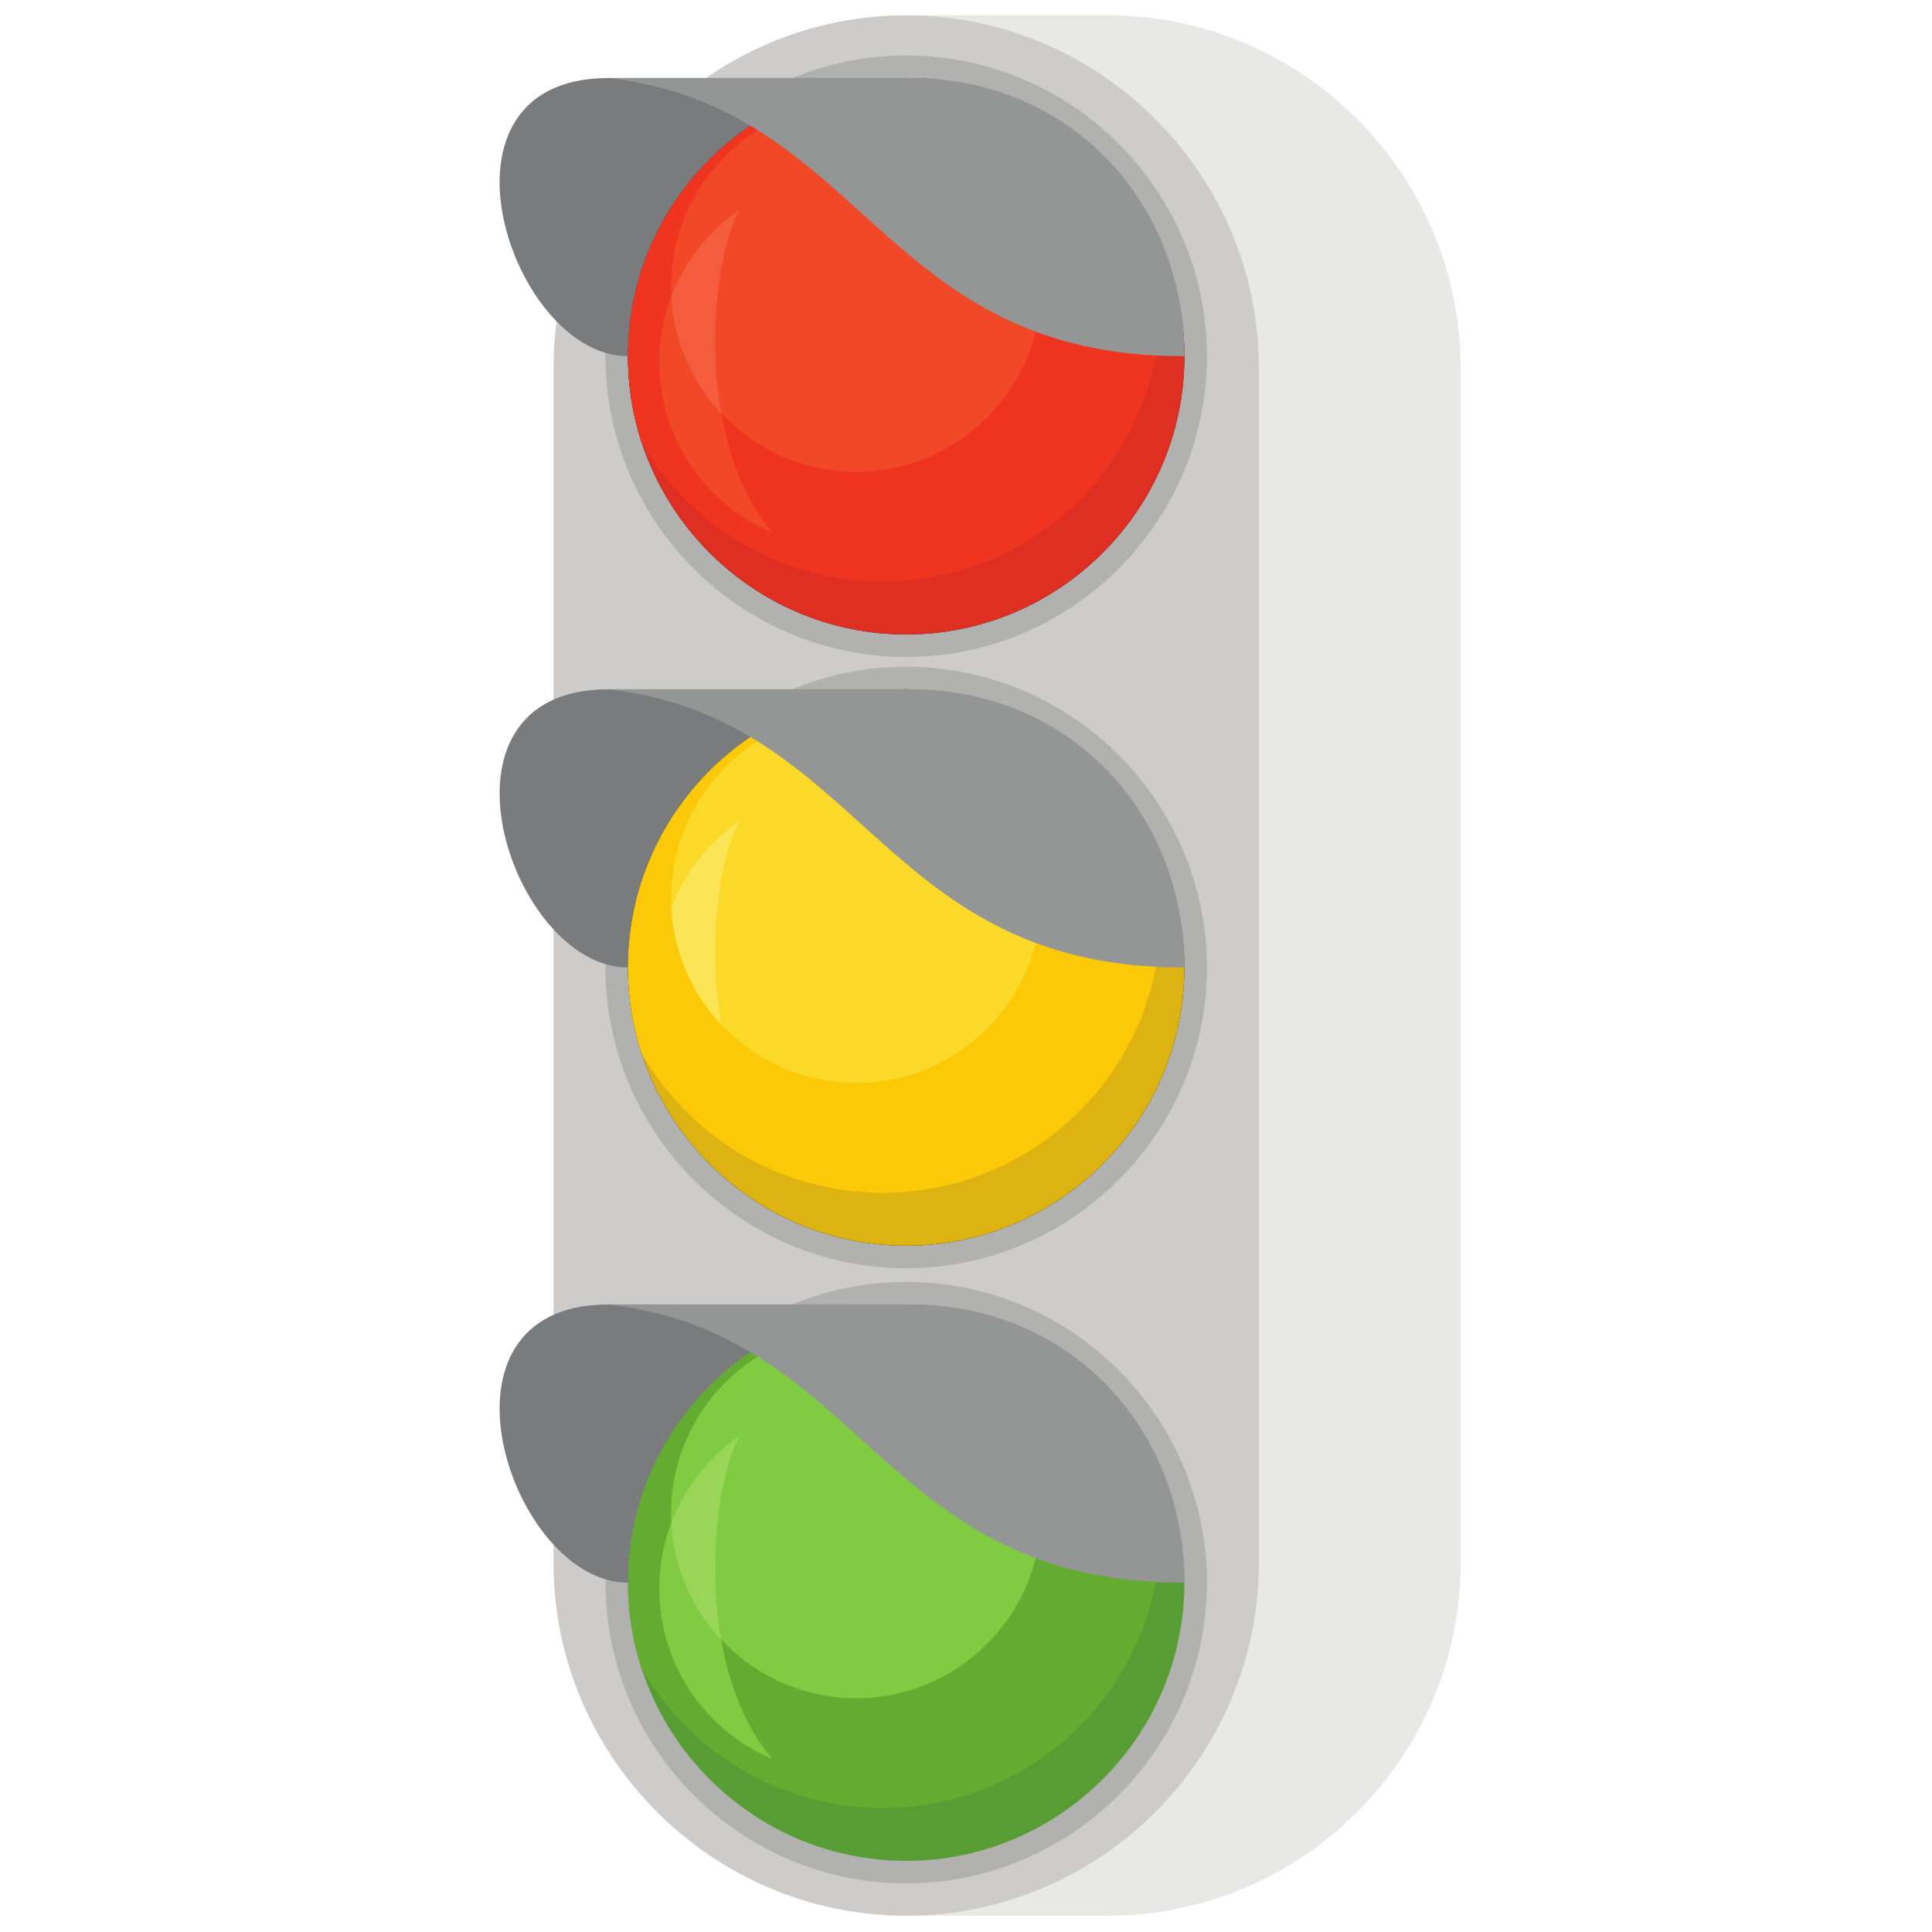
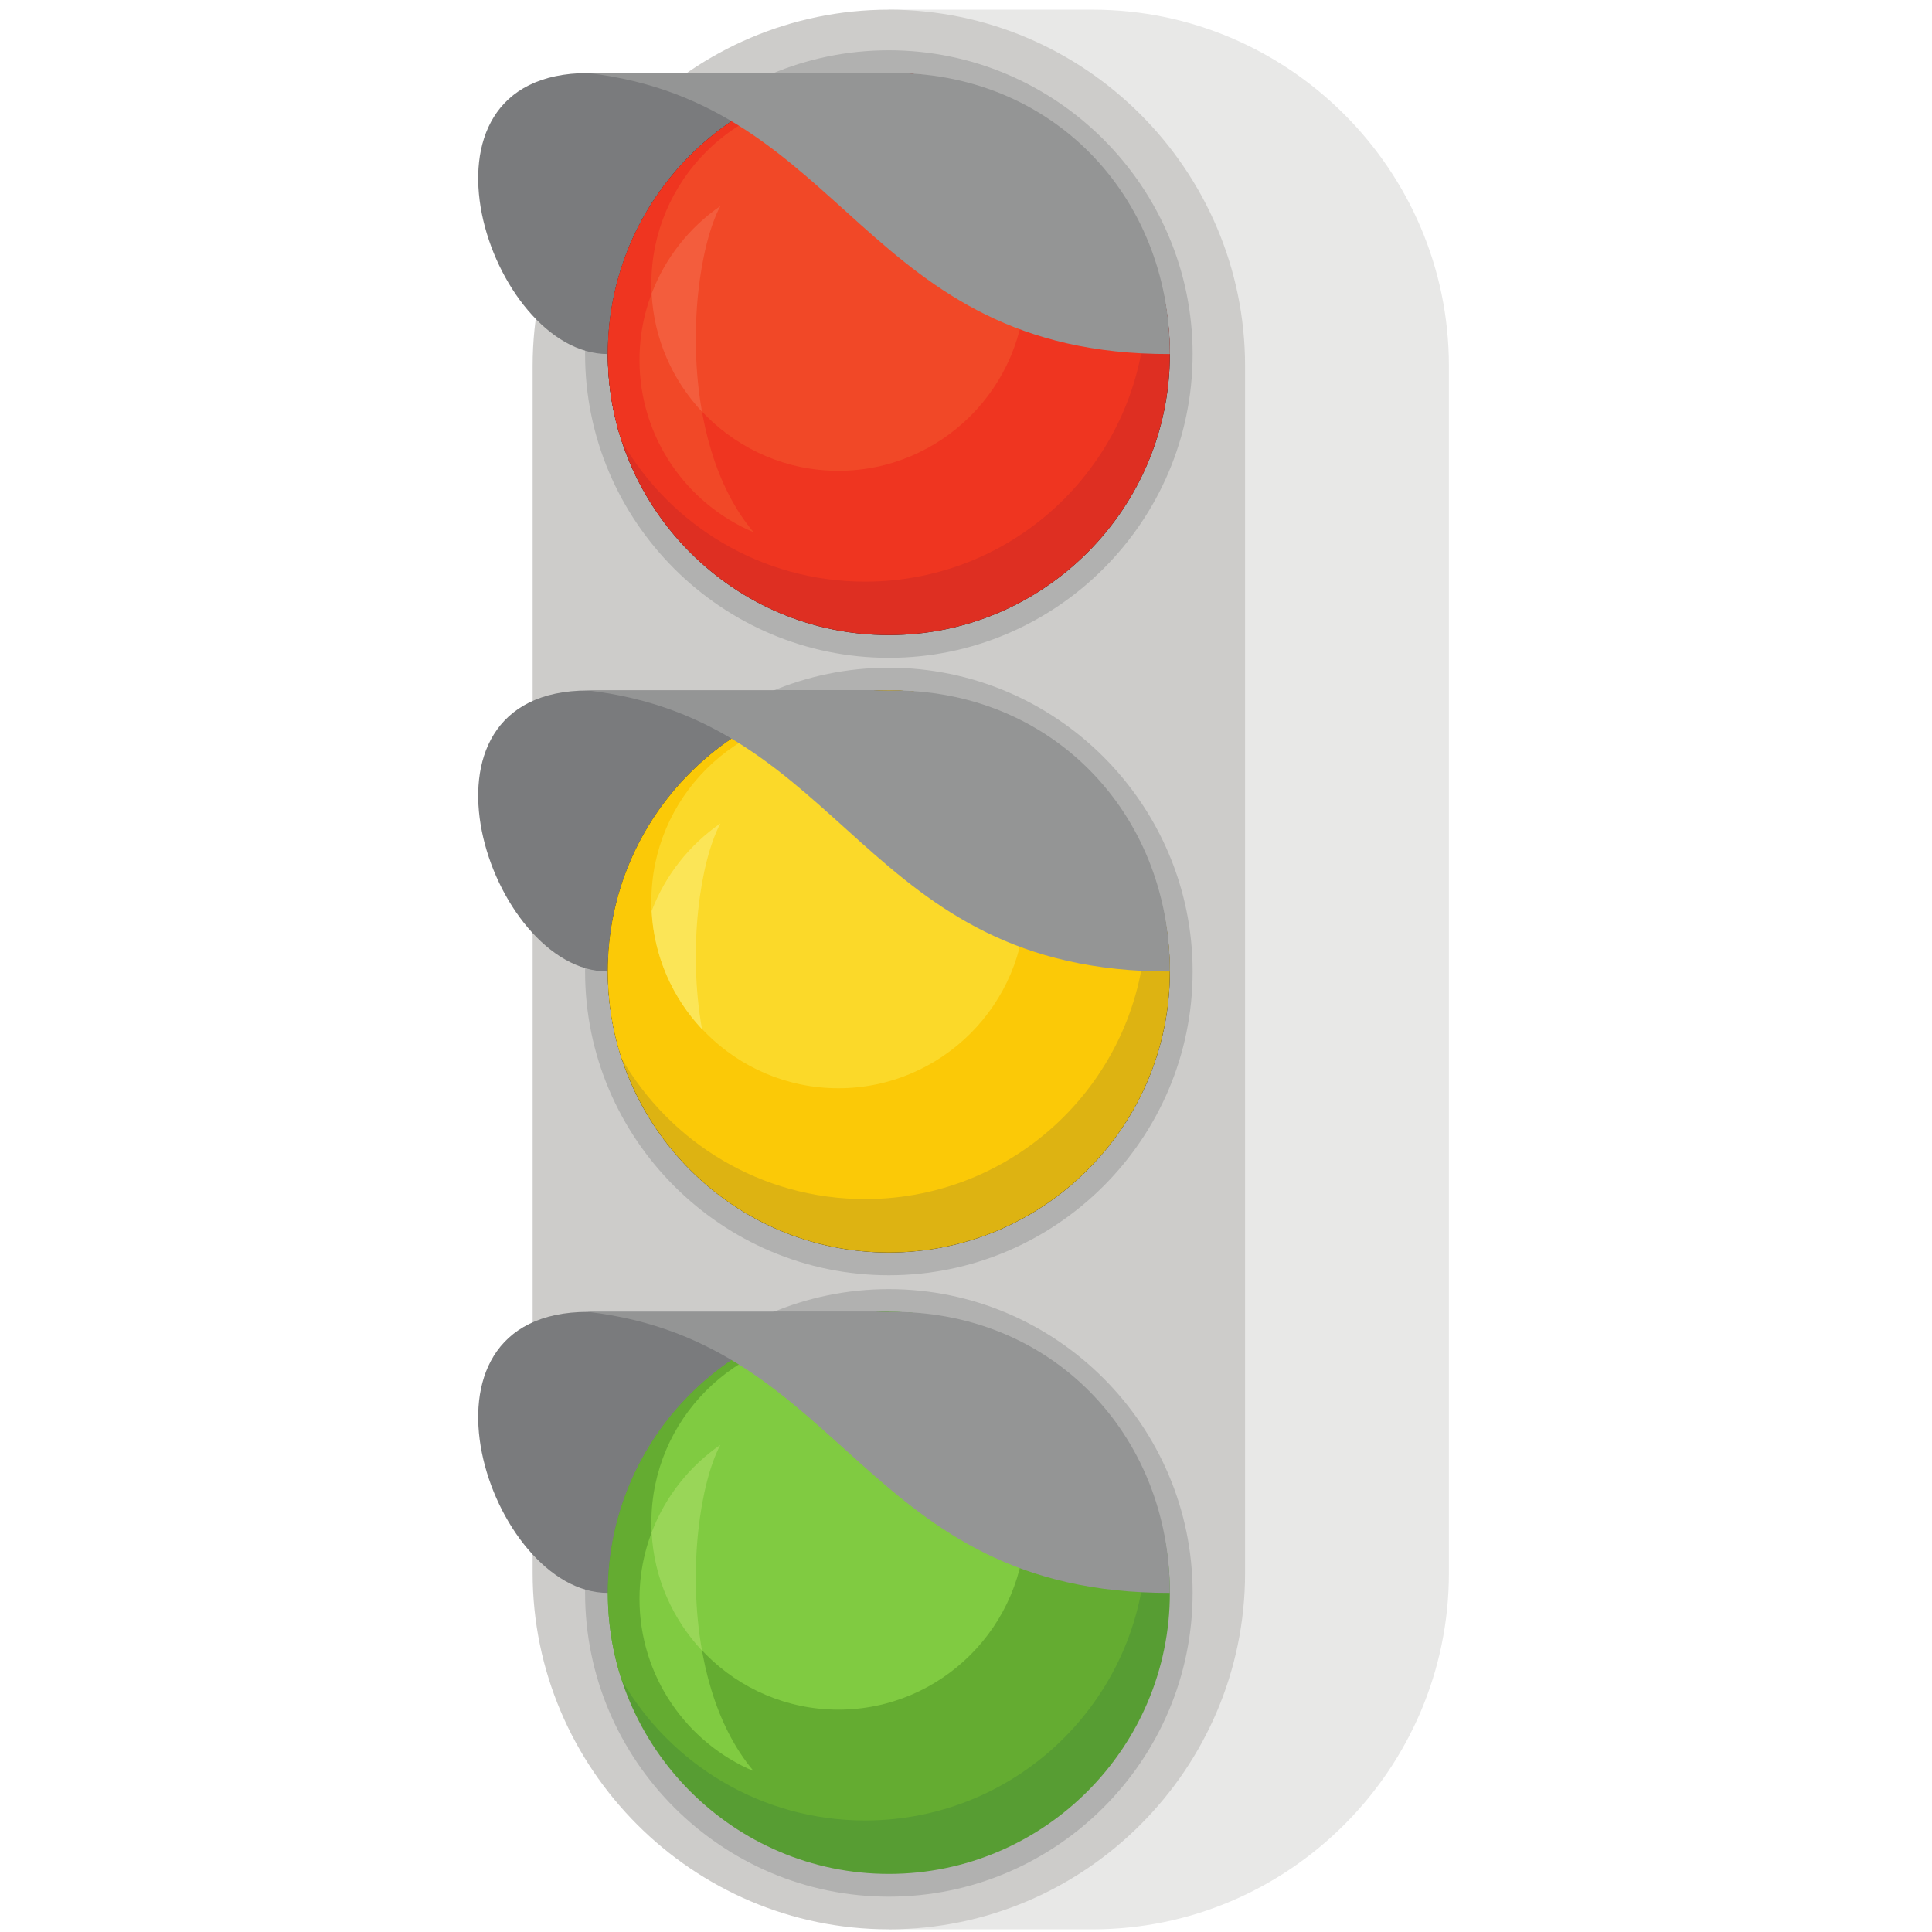
- <svg xmlns="http://www.w3.org/2000/svg" version="1.1" id="svg2" xml:space="preserve" width="50" height="50" viewBox="0 0 50 50">
+ <svg xmlns="http://www.w3.org/2000/svg" version="1.1" id="svg2" xml:space="preserve" width="33" height="33" viewBox="0 0 33 33">
  <defs id="defs6" />
  <g id="g10" transform="matrix(1.333333,0,0,-1.333333,0,664.4667)">
-     <g id="g1324" transform="matrix(0.09202171,0,0,0.09202171,-6.652307,457.4885)">
+     <g id="g1324" transform="matrix(0.06134905,0,0,0.06134905,-4.774529,471.1825)">
      <path d="m 235.199,202.758 c -14.009,5.932 -23.837,19.807 -23.837,35.977 0,13.338 6.685,25.108 16.888,32.153 -6.539,-12.312 -9.269,-48.938 6.949,-68.13" style="fill:#fbd929;fill-opacity:1;fill-rule:evenodd;stroke:none;stroke-width:0.1" id="path132" />
      <path d="m 305.995,440.812 h -42.565 V 39.965 h 42.565 c 40.91,0 74.383,33.473 74.383,74.384 v 252.079 c 0,40.911 -33.473,74.384 -74.383,74.384" style="fill:#e8e8e7;fill-opacity:1;fill-rule:evenodd;stroke:none;stroke-width:0.1" id="path154" />
      <path d="m 263.43,440.812 v 0 c 40.911,0 74.384,-33.473 74.384,-74.384 v -252.079 c 0,-40.911 -33.473,-74.384 -74.384,-74.384 -40.911,0 -74.384,33.473 -74.384,74.384 v 252.079 c 0,40.911 33.473,74.384 74.384,74.384" style="fill:#cdccca;fill-opacity:1;fill-rule:evenodd;stroke:none;stroke-width:0.1" id="path156" />
      <path d="m 263.43,305.474 c 34.938,0 63.433,28.495 63.433,63.433 0,34.937 -28.495,63.432 -63.433,63.432 -34.937,0 -63.432,-28.495 -63.432,-63.432 0,-34.938 28.495,-63.433 63.432,-63.433" style="fill:#b1b1b0;fill-opacity:1;fill-rule:evenodd;stroke:none;stroke-width:0.1" id="path158" />
      <path d="m 263.43,176.542 c 34.938,0 63.433,28.495 63.433,63.432 0,34.938 -28.495,63.434 -63.433,63.434 -34.937,0 -63.432,-28.496 -63.432,-63.434 0,-34.937 28.495,-63.432 63.432,-63.432" style="fill:#b1b1b0;fill-opacity:1;fill-rule:evenodd;stroke:none;stroke-width:0.1" id="path160" />
      <path d="m 204.749,239.975 c 19.56,19.561 39.121,39.121 58.681,58.681 h -62.802 c -39.951,0 -20.601,-58.749 4.121,-58.681" style="fill:#7a7b7d;fill-opacity:1;fill-rule:evenodd;stroke:none;stroke-width:0.1" id="path162" />
      <path d="m 263.43,181.294 c 32.32,0 58.68,26.361 58.68,58.68 0,32.32 -26.36,58.681 -58.68,58.681 -32.321,0 -58.681,-26.361 -58.681,-58.681 0,-32.319 26.36,-58.68 58.681,-58.68" style="fill:#100f0d;fill-opacity:1;fill-rule:evenodd;stroke:none;stroke-width:0.1" id="path164" />
      <path d="m 263.43,298.656 c 21.746,0 40.73,-11.83 50.867,-29.407 1.85,-5.707 2.855,-11.791 2.855,-18.116 0,-32.408 -26.274,-58.681 -58.682,-58.681 -21.746,0 -40.729,11.833 -50.865,29.407 -1.852,5.707 -2.856,11.794 -2.856,18.116 0,32.408 26.273,58.681 58.681,58.681" style="fill:#1b1919;fill-opacity:1;fill-rule:evenodd;stroke:none;stroke-width:0.1" id="path166" />
      <path d="m 252.892,215.594 c 21.508,0 39.051,17.545 39.051,39.052 0,21.509 -17.543,39.051 -39.051,39.051 -21.509,0 -39.051,-17.542 -39.051,-39.051 0,-21.507 17.542,-39.052 39.051,-39.052" style="fill:#464648;fill-opacity:1;fill-rule:evenodd;stroke:none;stroke-width:0.1" id="path168" />
      <path d="m 235.199,202.758 c -14.009,5.932 -23.837,19.807 -23.837,35.977 0,13.338 6.686,25.108 16.889,32.153 -6.539,-12.312 -9.27,-48.938 6.948,-68.13" style="fill:#464648;fill-opacity:1;fill-rule:evenodd;stroke:none;stroke-width:0.1" id="path170" />
      <path d="m 224.415,227.927 c -6.12,6.522 -10.028,15.143 -10.52,24.668 2.833,7.461 7.888,13.827 14.356,18.294 -4.217,-7.941 -6.849,-25.993 -3.836,-42.962" style="fill:#5e5f62;fill-opacity:1;fill-rule:evenodd;stroke:none;stroke-width:0.1" id="path172" />
      <path d="m 263.43,46.786 c 34.938,0 63.433,28.495 63.433,63.432 0,34.937 -28.495,63.431 -63.433,63.431 -34.937,0 -63.432,-28.494 -63.432,-63.431 0,-34.937 28.495,-63.432 63.432,-63.432" style="fill:#b1b1b0;fill-opacity:1;fill-rule:evenodd;stroke:none;stroke-width:0.1" id="path174" />
      <path d="m 204.749,110.218 c 19.56,19.559 39.121,39.12 58.681,58.68 h -62.802 c -39.951,0 -20.601,-58.75 4.121,-58.68" style="fill:#7a7b7d;fill-opacity:1;fill-rule:evenodd;stroke:none;stroke-width:0.1" id="path176" />
      <path d="m 263.43,51.538 c 32.32,0 58.68,26.36 58.68,58.68 0,32.32 -26.36,58.68 -58.68,58.68 -32.321,0 -58.681,-26.36 -58.681,-58.68 0,-32.32 26.36,-58.68 58.681,-58.68" style="fill:#579d33;fill-opacity:1;fill-rule:evenodd;stroke:none;stroke-width:0.1" id="path178" />
      <path d="m 263.43,168.898 c 21.746,0 40.73,-11.831 50.867,-29.406 1.85,-5.706 2.855,-11.795 2.855,-18.118 0,-32.408 -26.274,-58.679 -58.682,-58.679 -21.746,0 -40.729,11.831 -50.865,29.406 -1.852,5.706 -2.856,11.793 -2.856,18.117 0,32.408 26.273,58.68 58.681,58.68" style="fill:#64ac31;fill-opacity:1;fill-rule:evenodd;stroke:none;stroke-width:0.1" id="path180" />
      <path d="m 252.892,85.837 c 21.508,0 39.051,17.543 39.051,39.051 0,21.507 -17.543,39.051 -39.051,39.051 -21.509,0 -39.051,-17.544 -39.051,-39.051 0,-21.508 17.542,-39.051 39.051,-39.051" style="fill:#80cb41;fill-opacity:1;fill-rule:evenodd;stroke:none;stroke-width:0.1" id="path182" />
      <path d="m 235.199,73.001 c -14.009,5.932 -23.837,19.806 -23.837,35.976 0,13.337 6.686,25.109 16.889,32.153 -6.539,-12.311 -9.27,-48.938 6.948,-68.129" style="fill:#80cb41;fill-opacity:1;fill-rule:evenodd;stroke:none;stroke-width:0.1" id="path184" />
      <path d="m 224.415,98.168 c -6.12,6.522 -10.028,15.144 -10.52,24.67 2.833,7.46 7.888,13.827 14.356,18.292 -4.217,-7.939 -6.849,-25.993 -3.836,-42.962" style="fill:#99d658;fill-opacity:1;fill-rule:evenodd;stroke:none;stroke-width:0.1" id="path186" />
      <path d="m 200.628,168.898 c 54.268,-6.336 57.29,-58.82 121.482,-58.68 0,33.206 -24.922,59.194 -58.762,58.678 l -62.72,0.002" style="fill:#949595;fill-opacity:1;fill-rule:evenodd;stroke:none;stroke-width:0.1" id="path190" />
      <path d="m 263.43,310.226 c 32.32,0 58.68,26.361 58.68,58.682 0,32.319 -26.36,58.679 -58.68,58.679 -32.321,0 -58.681,-26.36 -58.681,-58.679 0,-32.321 26.36,-58.682 58.681,-58.682" style="fill:#100f0d;fill-opacity:1;fill-rule:evenodd;stroke:none;stroke-width:0.1" id="path206" />
      <path d="m 204.749,368.908 c 19.56,19.559 39.121,39.12 58.681,58.679 h -62.802 c -39.951,0 -20.601,-58.749 4.121,-58.679" style="fill:#7a7b7d;fill-opacity:1;fill-rule:evenodd;stroke:none;stroke-width:0.1" id="path208" />
      <path d="m 263.43,427.587 c 21.746,0 40.73,-11.83 50.867,-29.406 1.85,-5.706 2.855,-11.793 2.855,-18.116 0,-32.408 -26.274,-58.681 -58.682,-58.681 -21.746,0 -40.729,11.831 -50.865,29.408 -1.852,5.705 -2.856,11.793 -2.856,18.116 0,32.408 26.273,58.679 58.681,58.679" style="fill:#1b1919;fill-opacity:1;fill-rule:evenodd;stroke:none;stroke-width:0.1" id="path210" />
      <path d="m 252.892,344.526 c 21.508,0 39.051,17.543 39.051,39.051 0,21.509 -17.543,39.051 -39.051,39.051 -21.509,0 -39.051,-17.542 -39.051,-39.051 0,-21.508 17.542,-39.051 39.051,-39.051" style="fill:#464648;fill-opacity:1;fill-rule:evenodd;stroke:none;stroke-width:0.1" id="path212" />
      <path d="m 235.199,331.692 c -14.009,5.931 -23.837,19.805 -23.837,35.976 0,13.337 6.686,25.108 16.889,32.153 -6.539,-12.312 -9.27,-48.939 6.948,-68.129" style="fill:#464648;fill-opacity:1;fill-rule:evenodd;stroke:none;stroke-width:0.1" id="path214" />
      <path d="m 224.415,356.86 c -6.12,6.52 -10.028,15.142 -10.52,24.668 2.833,7.461 7.888,13.826 14.356,18.293 -4.217,-7.94 -6.849,-25.993 -3.836,-42.961" style="fill:#5e5f62;fill-opacity:1;fill-rule:evenodd;stroke:none;stroke-width:0.1" id="path216" />
      <g id="g1150" transform="translate(-1.125915,-57.5425)">
        <path d="m 264.557,238.837 c 32.32,0 58.68,26.361 58.68,58.68 0,32.32 -26.36,58.681 -58.68,58.681 -32.321,0 -58.682,-26.361 -58.682,-58.681 0,-32.319 26.361,-58.68 58.682,-58.68" style="fill:#ddb312;fill-opacity:1;fill-rule:evenodd;stroke:none;stroke-width:0.1" id="path126" />
        <path d="m 264.555,356.198 c 21.748,0 40.732,-11.83 50.867,-29.407 1.852,-5.707 2.857,-11.791 2.857,-18.116 0,-32.408 -26.274,-58.681 -58.682,-58.681 -21.746,0 -40.729,11.833 -50.867,29.407 -1.85,5.707 -2.855,11.794 -2.855,18.116 0,32.408 26.273,58.681 58.68,58.681" style="fill:#fbc907;fill-opacity:1;fill-rule:evenodd;stroke:none;stroke-width:0.1" id="path128" />
        <path d="m 254.019,273.136 c 21.508,0 39.051,17.545 39.051,39.052 0,21.509 -17.543,39.051 -39.051,39.051 -21.509,0 -39.052,-17.542 -39.052,-39.051 0,-21.507 17.543,-39.052 39.052,-39.052" style="fill:#fbd929;fill-opacity:1;fill-rule:evenodd;stroke:none;stroke-width:0.1" id="path130" />
        <path d="m 225.542,285.469 c -6.121,6.522 -10.028,15.143 -10.522,24.668 2.836,7.461 7.889,13.827 14.357,18.294 -4.216,-7.941 -6.848,-25.993 -3.835,-42.962" style="fill:#fbe557;fill-opacity:1;fill-rule:evenodd;stroke:none;stroke-width:0.1" id="path134" />
      </g>
      <path d="m 200.628,298.656 c 54.268,-6.337 57.29,-58.821 121.482,-58.681 0,33.207 -24.922,59.193 -58.762,58.68 l -62.72,0.001" style="fill:#949595;fill-opacity:1;fill-rule:evenodd;stroke:none;stroke-width:0.1" id="path188" />
      <g id="g1157" transform="translate(177.6741,-57.5425)">
        <path d="m 85.756,367.768 c 32.321,0 58.681,26.361 58.681,58.682 0,32.319 -26.36,58.679 -58.681,58.679 -32.321,0 -58.68,-26.36 -58.68,-58.679 0,-32.321 26.359,-58.682 58.68,-58.682" style="fill:#de2f22;fill-opacity:1;fill-rule:evenodd;stroke:none;stroke-width:0.1" id="path72" />
        <path d="m 85.755,485.129 c 21.747,0 40.73,-11.83 50.867,-29.406 1.85,-5.706 2.854,-11.793 2.854,-18.116 0,-32.408 -26.271,-58.681 -58.68,-58.681 -21.748,0 -40.731,11.831 -50.868,29.408 -1.85,5.705 -2.854,11.793 -2.854,18.116 0,32.408 26.272,58.679 58.68,58.679" style="fill:#ef3520;fill-opacity:1;fill-rule:evenodd;stroke:none;stroke-width:0.1" id="path74" />
        <path d="m 75.218,402.069 c 21.508,0 39.05,17.543 39.05,39.051 0,21.509 -17.542,39.051 -39.05,39.051 -21.509,0 -39.051,-17.542 -39.051,-39.051 0,-21.508 17.542,-39.051 39.051,-39.051" style="fill:#f14827;fill-opacity:1;fill-rule:evenodd;stroke:none;stroke-width:0.1" id="path76" />
        <path d="m 57.525,389.234 c -14.009,5.931 -23.838,19.805 -23.838,35.976 0,13.337 6.687,25.108 16.89,32.153 -6.538,-12.312 -9.27,-48.939 6.948,-68.129" style="fill:#f14827;fill-opacity:1;fill-rule:evenodd;stroke:none;stroke-width:0.1" id="path78" />
        <path d="m 46.741,414.402 c -6.12,6.52 -10.028,15.142 -10.52,24.668 2.834,7.461 7.888,13.826 14.356,18.293 -4.217,-7.94 -6.848,-25.993 -3.836,-42.961" style="fill:#f35d3d;fill-opacity:1;fill-rule:evenodd;stroke:none;stroke-width:0.1" id="path80" />
      </g>
      <path d="m 200.628,427.587 c 54.268,-6.336 57.29,-58.819 121.482,-58.679 0,33.206 -24.922,59.193 -58.762,58.679 h -62.72" style="fill:#949595;fill-opacity:1;fill-rule:evenodd;stroke:none;stroke-width:0.1" id="path218" />
    </g>
  </g>
</svg>
